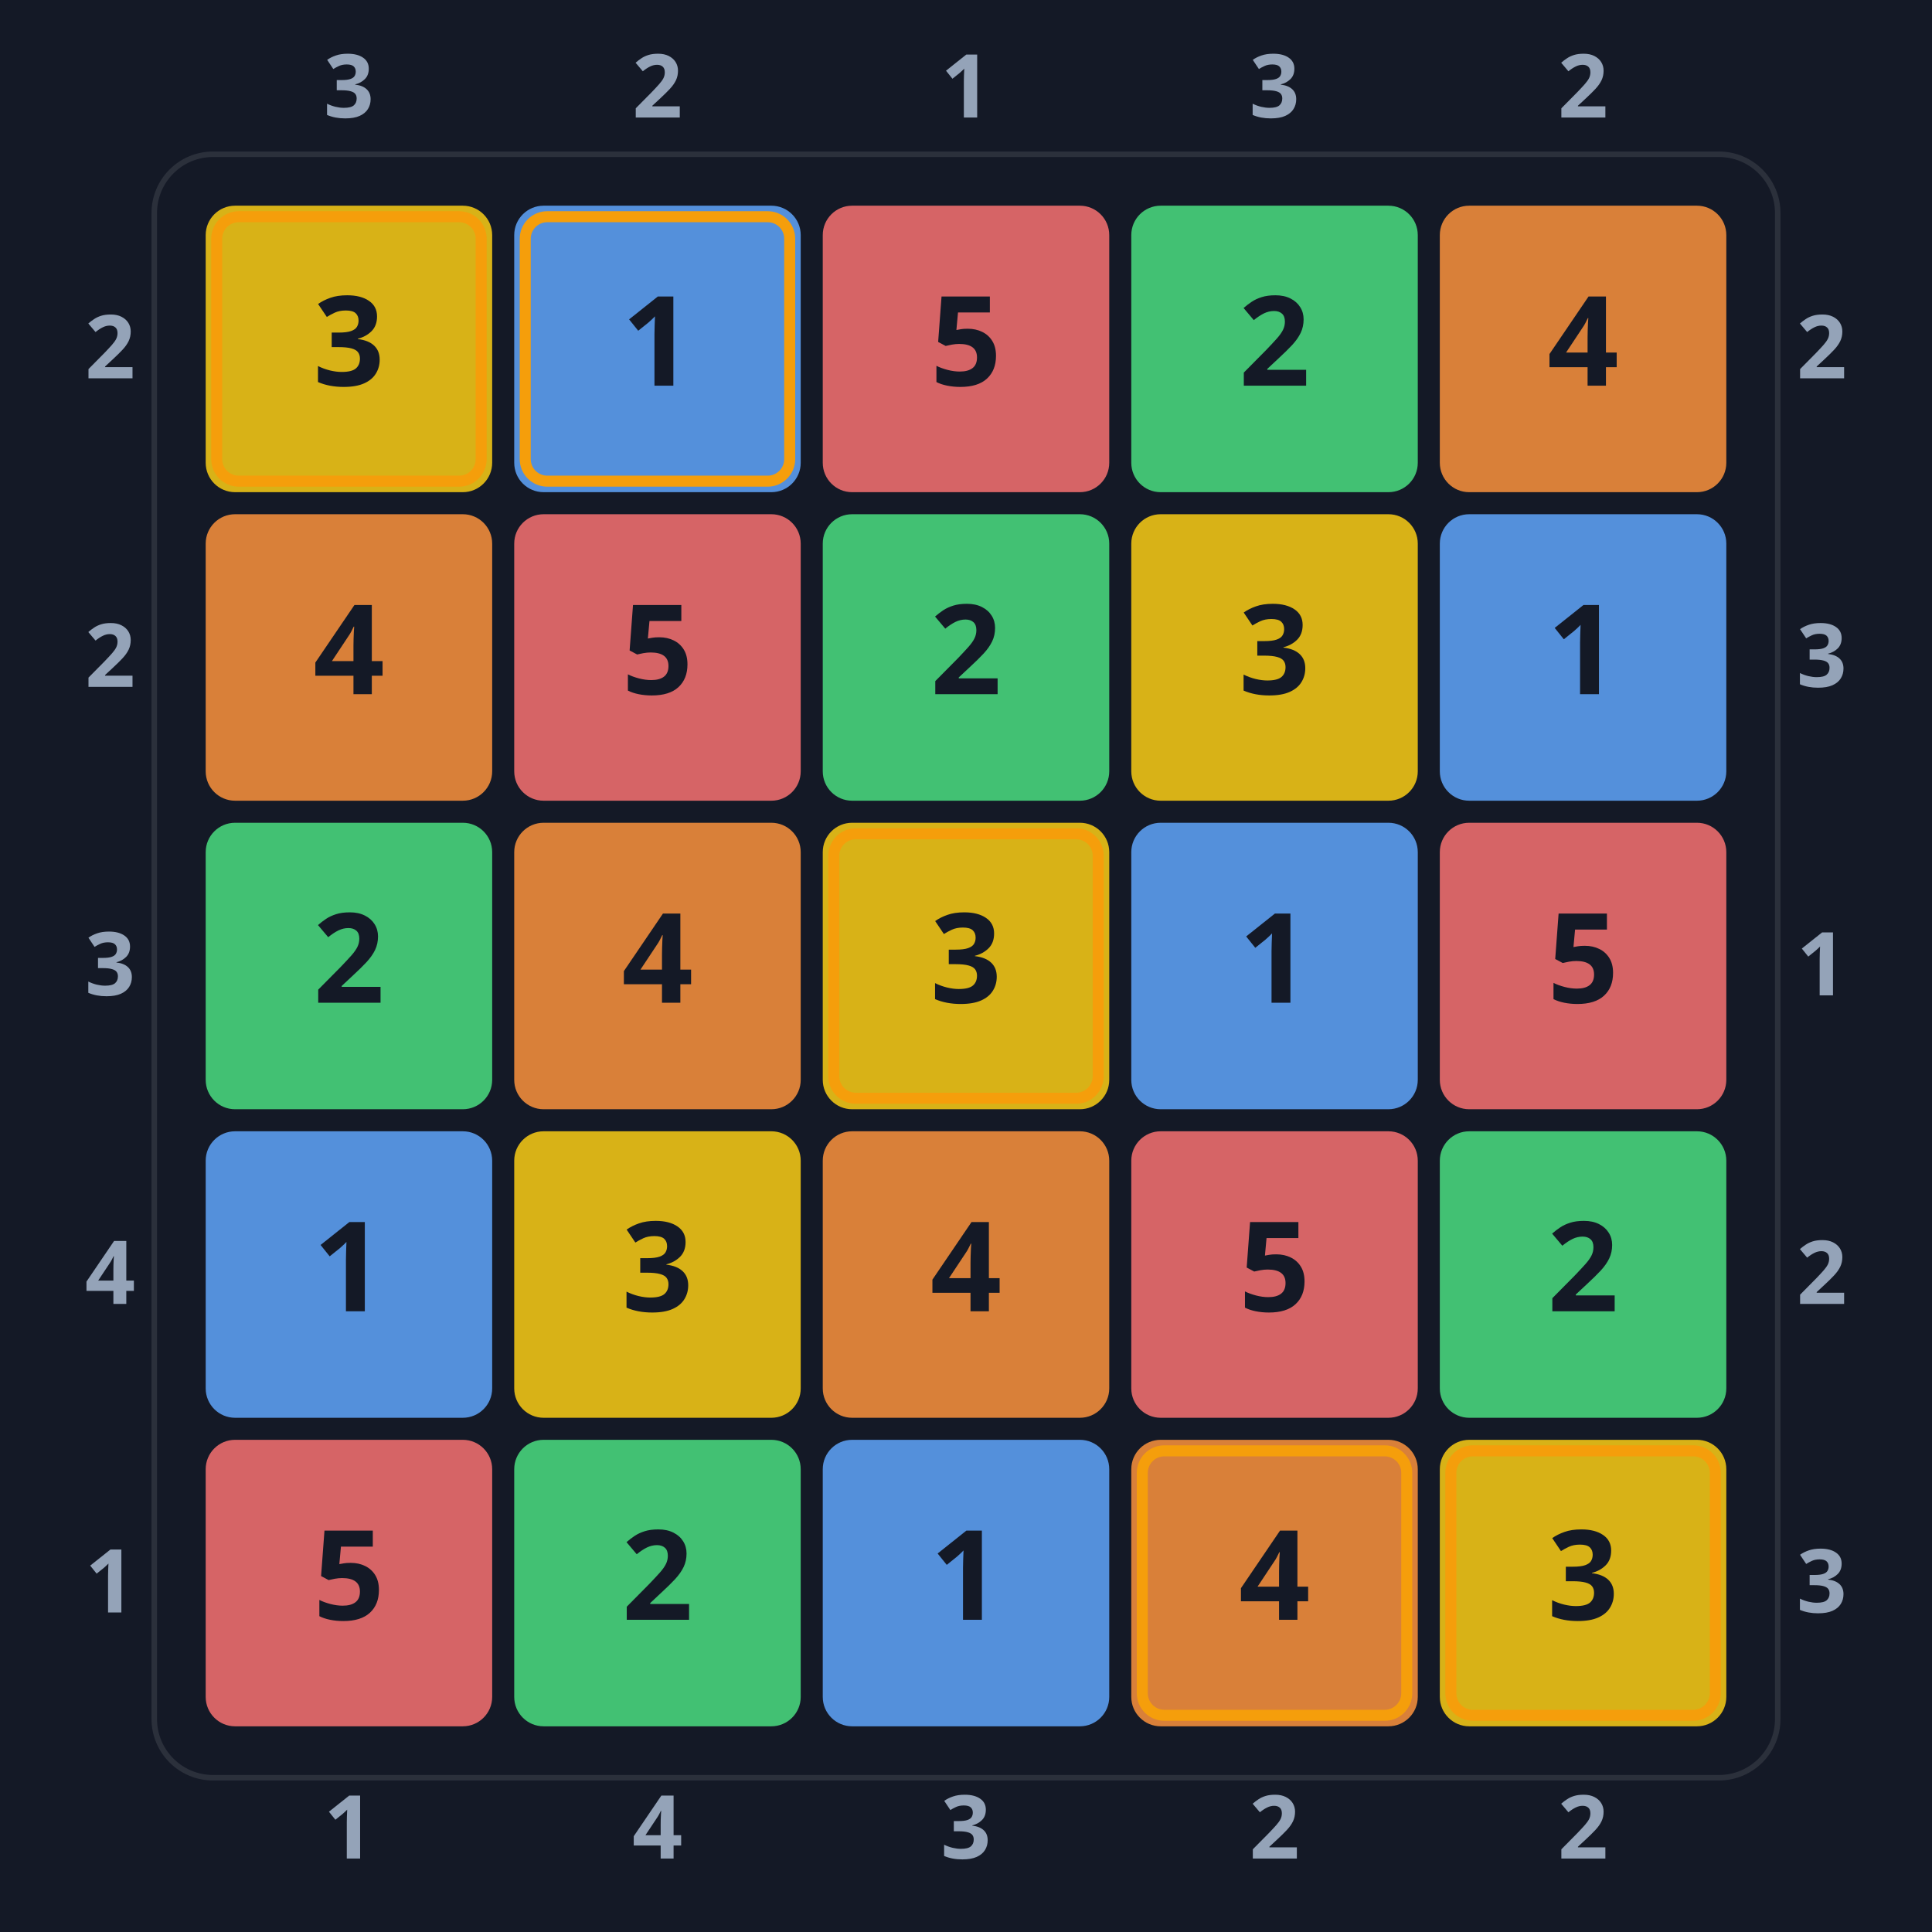
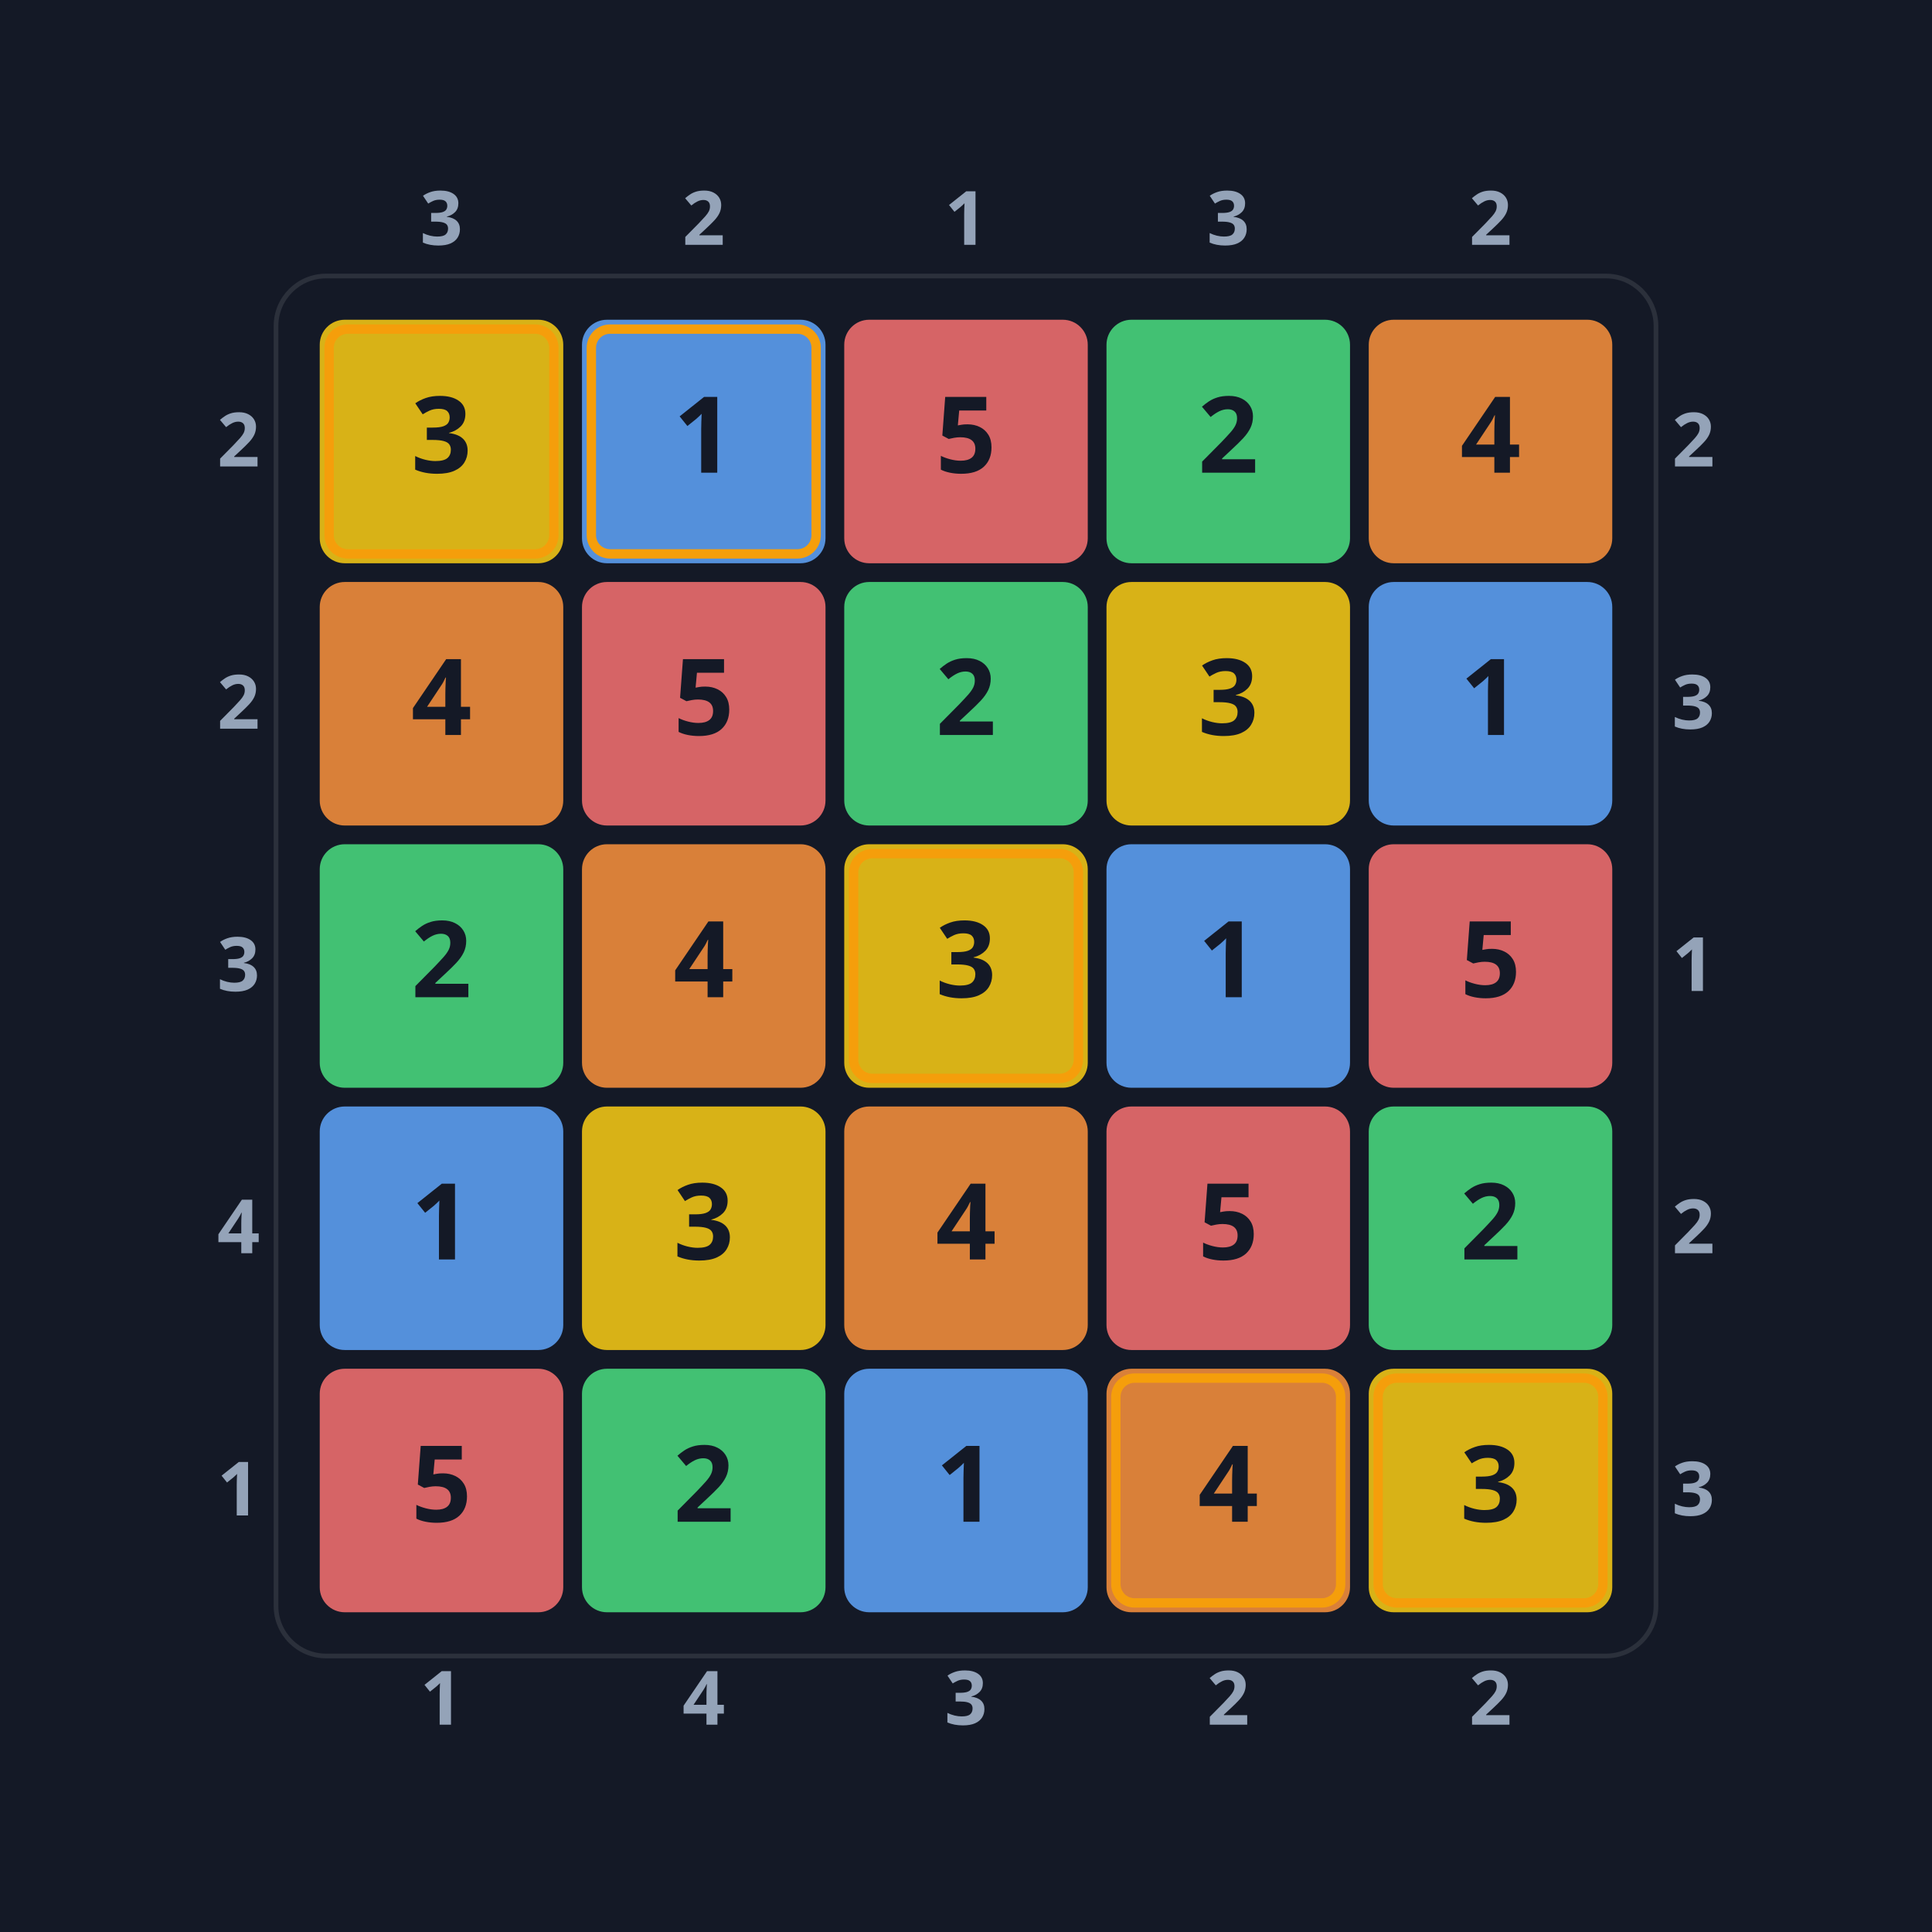
<svg xmlns="http://www.w3.org/2000/svg" width="526" height="526" viewBox="0 0 526 526">
  <rect width="526" height="526" fill="#141926" />
-   <rect x="42.0" y="42.0" width="442.0" height="442.0" rx="16" fill="#141926" stroke="rgba(255,255,255,0.1)" stroke-width="1.5" />
-   <text x="95.0" y="32.0" text-anchor="middle" font-family="Nunito, sans-serif" font-weight="800" font-size="24" fill="#94A3B8">3</text>
-   <text x="95.0" y="506.0" text-anchor="middle" font-family="Nunito, sans-serif" font-weight="800" font-size="24" fill="#94A3B8">1</text>
-   <text x="179.0" y="32.0" text-anchor="middle" font-family="Nunito, sans-serif" font-weight="800" font-size="24" fill="#94A3B8">2</text>
-   <text x="179.0" y="506.0" text-anchor="middle" font-family="Nunito, sans-serif" font-weight="800" font-size="24" fill="#94A3B8">4</text>
-   <text x="263.0" y="32.0" text-anchor="middle" font-family="Nunito, sans-serif" font-weight="800" font-size="24" fill="#94A3B8">1</text>
-   <text x="263.0" y="506.0" text-anchor="middle" font-family="Nunito, sans-serif" font-weight="800" font-size="24" fill="#94A3B8">3</text>
-   <text x="347.0" y="32.0" text-anchor="middle" font-family="Nunito, sans-serif" font-weight="800" font-size="24" fill="#94A3B8">3</text>
-   <text x="347.0" y="506.0" text-anchor="middle" font-family="Nunito, sans-serif" font-weight="800" font-size="24" fill="#94A3B8">2</text>
-   <text x="431.0" y="32.0" text-anchor="middle" font-family="Nunito, sans-serif" font-weight="800" font-size="24" fill="#94A3B8">2</text>
-   <text x="431.0" y="506.0" text-anchor="middle" font-family="Nunito, sans-serif" font-weight="800" font-size="24" fill="#94A3B8">2</text>
-   <text x="30.0" y="103.0" text-anchor="middle" font-family="Nunito, sans-serif" font-weight="800" font-size="24" fill="#94A3B8">2</text>
-   <text x="496.0" y="103.0" text-anchor="middle" font-family="Nunito, sans-serif" font-weight="800" font-size="24" fill="#94A3B8">2</text>
-   <text x="30.0" y="187.0" text-anchor="middle" font-family="Nunito, sans-serif" font-weight="800" font-size="24" fill="#94A3B8">2</text>
-   <text x="496.0" y="187.0" text-anchor="middle" font-family="Nunito, sans-serif" font-weight="800" font-size="24" fill="#94A3B8">3</text>
-   <text x="30.0" y="271.0" text-anchor="middle" font-family="Nunito, sans-serif" font-weight="800" font-size="24" fill="#94A3B8">3</text>
-   <text x="496.0" y="271.0" text-anchor="middle" font-family="Nunito, sans-serif" font-weight="800" font-size="24" fill="#94A3B8">1</text>
-   <text x="30.0" y="355.0" text-anchor="middle" font-family="Nunito, sans-serif" font-weight="800" font-size="24" fill="#94A3B8">4</text>
-   <text x="496.0" y="355.0" text-anchor="middle" font-family="Nunito, sans-serif" font-weight="800" font-size="24" fill="#94A3B8">2</text>
-   <text x="30.0" y="439.0" text-anchor="middle" font-family="Nunito, sans-serif" font-weight="800" font-size="24" fill="#94A3B8">1</text>
-   <text x="496.0" y="439.0" text-anchor="middle" font-family="Nunito, sans-serif" font-weight="800" font-size="24" fill="#94A3B8">3</text>
-   <rect x="56.0" y="56.0" width="78.0" height="78.0" rx="8" fill="#FACC15" fill-opacity="0.85" />
-   <rect x="59.0" y="59.0" width="72.0" height="72.0" rx="6" fill="none" stroke="#F59E0B" stroke-width="3" />
-   <text x="95.0" y="105.0" text-anchor="middle" font-family="Nunito, sans-serif" font-weight="800" font-size="34" fill="#141926">3</text>
-   <rect x="140.0" y="56.0" width="78.0" height="78.0" rx="8" fill="#60A5FA" fill-opacity="0.85" />
-   <rect x="143.0" y="59.0" width="72.0" height="72.0" rx="6" fill="none" stroke="#F59E0B" stroke-width="3" />
-   <text x="179.0" y="105.0" text-anchor="middle" font-family="Nunito, sans-serif" font-weight="800" font-size="34" fill="#141926">1</text>
-   <rect x="224.0" y="56.0" width="78.0" height="78.0" rx="8" fill="#F87171" fill-opacity="0.85" />
-   <text x="263.0" y="105.0" text-anchor="middle" font-family="Nunito, sans-serif" font-weight="800" font-size="34" fill="#141926">5</text>
-   <rect x="308.0" y="56.0" width="78.0" height="78.0" rx="8" fill="#4ADE80" fill-opacity="0.85" />
-   <text x="347.0" y="105.0" text-anchor="middle" font-family="Nunito, sans-serif" font-weight="800" font-size="34" fill="#141926">2</text>
-   <rect x="392.0" y="56.0" width="78.0" height="78.0" rx="8" fill="#FB923C" fill-opacity="0.85" />
-   <text x="431.0" y="105.0" text-anchor="middle" font-family="Nunito, sans-serif" font-weight="800" font-size="34" fill="#141926">4</text>
-   <rect x="56.0" y="140.0" width="78.0" height="78.0" rx="8" fill="#FB923C" fill-opacity="0.85" />
-   <text x="95.0" y="189.0" text-anchor="middle" font-family="Nunito, sans-serif" font-weight="800" font-size="34" fill="#141926">4</text>
-   <rect x="140.0" y="140.0" width="78.0" height="78.0" rx="8" fill="#F87171" fill-opacity="0.85" />
-   <text x="179.0" y="189.0" text-anchor="middle" font-family="Nunito, sans-serif" font-weight="800" font-size="34" fill="#141926">5</text>
-   <rect x="224.0" y="140.0" width="78.0" height="78.0" rx="8" fill="#4ADE80" fill-opacity="0.85" />
-   <text x="263.0" y="189.0" text-anchor="middle" font-family="Nunito, sans-serif" font-weight="800" font-size="34" fill="#141926">2</text>
-   <rect x="308.0" y="140.0" width="78.0" height="78.0" rx="8" fill="#FACC15" fill-opacity="0.85" />
-   <text x="347.0" y="189.0" text-anchor="middle" font-family="Nunito, sans-serif" font-weight="800" font-size="34" fill="#141926">3</text>
-   <rect x="392.0" y="140.0" width="78.0" height="78.0" rx="8" fill="#60A5FA" fill-opacity="0.85" />
-   <text x="431.0" y="189.0" text-anchor="middle" font-family="Nunito, sans-serif" font-weight="800" font-size="34" fill="#141926">1</text>
-   <rect x="56.0" y="224.0" width="78.0" height="78.0" rx="8" fill="#4ADE80" fill-opacity="0.85" />
-   <text x="95.0" y="273.0" text-anchor="middle" font-family="Nunito, sans-serif" font-weight="800" font-size="34" fill="#141926">2</text>
-   <rect x="140.0" y="224.0" width="78.0" height="78.0" rx="8" fill="#FB923C" fill-opacity="0.85" />
-   <text x="179.0" y="273.0" text-anchor="middle" font-family="Nunito, sans-serif" font-weight="800" font-size="34" fill="#141926">4</text>
-   <rect x="224.0" y="224.0" width="78.0" height="78.0" rx="8" fill="#FACC15" fill-opacity="0.85" />
-   <rect x="227.0" y="227.0" width="72.0" height="72.0" rx="6" fill="none" stroke="#F59E0B" stroke-width="3" />
-   <text x="263.0" y="273.0" text-anchor="middle" font-family="Nunito, sans-serif" font-weight="800" font-size="34" fill="#141926">3</text>
-   <rect x="308.0" y="224.0" width="78.0" height="78.0" rx="8" fill="#60A5FA" fill-opacity="0.85" />
-   <text x="347.0" y="273.0" text-anchor="middle" font-family="Nunito, sans-serif" font-weight="800" font-size="34" fill="#141926">1</text>
-   <rect x="392.0" y="224.0" width="78.0" height="78.0" rx="8" fill="#F87171" fill-opacity="0.85" />
-   <text x="431.0" y="273.0" text-anchor="middle" font-family="Nunito, sans-serif" font-weight="800" font-size="34" fill="#141926">5</text>
-   <rect x="56.0" y="308.0" width="78.0" height="78.0" rx="8" fill="#60A5FA" fill-opacity="0.85" />
-   <text x="95.0" y="357.0" text-anchor="middle" font-family="Nunito, sans-serif" font-weight="800" font-size="34" fill="#141926">1</text>
-   <rect x="140.0" y="308.0" width="78.0" height="78.0" rx="8" fill="#FACC15" fill-opacity="0.85" />
-   <text x="179.0" y="357.0" text-anchor="middle" font-family="Nunito, sans-serif" font-weight="800" font-size="34" fill="#141926">3</text>
-   <rect x="224.0" y="308.0" width="78.0" height="78.0" rx="8" fill="#FB923C" fill-opacity="0.85" />
-   <text x="263.0" y="357.0" text-anchor="middle" font-family="Nunito, sans-serif" font-weight="800" font-size="34" fill="#141926">4</text>
-   <rect x="308.0" y="308.0" width="78.0" height="78.0" rx="8" fill="#F87171" fill-opacity="0.85" />
-   <text x="347.0" y="357.0" text-anchor="middle" font-family="Nunito, sans-serif" font-weight="800" font-size="34" fill="#141926">5</text>
-   <rect x="392.0" y="308.0" width="78.0" height="78.0" rx="8" fill="#4ADE80" fill-opacity="0.85" />
-   <text x="431.0" y="357.0" text-anchor="middle" font-family="Nunito, sans-serif" font-weight="800" font-size="34" fill="#141926">2</text>
-   <rect x="56.0" y="392.0" width="78.0" height="78.0" rx="8" fill="#F87171" fill-opacity="0.85" />
-   <text x="95.0" y="441.0" text-anchor="middle" font-family="Nunito, sans-serif" font-weight="800" font-size="34" fill="#141926">5</text>
-   <rect x="140.0" y="392.0" width="78.0" height="78.0" rx="8" fill="#4ADE80" fill-opacity="0.85" />
-   <text x="179.0" y="441.0" text-anchor="middle" font-family="Nunito, sans-serif" font-weight="800" font-size="34" fill="#141926">2</text>
-   <rect x="224.0" y="392.0" width="78.0" height="78.0" rx="8" fill="#60A5FA" fill-opacity="0.85" />
-   <text x="263.0" y="441.0" text-anchor="middle" font-family="Nunito, sans-serif" font-weight="800" font-size="34" fill="#141926">1</text>
-   <rect x="308.0" y="392.0" width="78.0" height="78.0" rx="8" fill="#FB923C" fill-opacity="0.85" />
-   <rect x="311.0" y="395.0" width="72.0" height="72.0" rx="6" fill="none" stroke="#F59E0B" stroke-width="3" />
-   <text x="347.0" y="441.0" text-anchor="middle" font-family="Nunito, sans-serif" font-weight="800" font-size="34" fill="#141926">4</text>
-   <rect x="392.0" y="392.0" width="78.0" height="78.0" rx="8" fill="#FACC15" fill-opacity="0.85" />
-   <rect x="395.0" y="395.0" width="72.0" height="72.0" rx="6" fill="none" stroke="#F59E0B" stroke-width="3" />
-   <text x="431.0" y="441.0" text-anchor="middle" font-family="Nunito, sans-serif" font-weight="800" font-size="34" fill="#141926">3</text>
+   <g transform="translate(263,263) scale(0.85) translate(-263,-263)">
+     <rect x="42.0" y="42.0" width="442.0" height="442.0" rx="16" fill="#141926" stroke="rgba(255,255,255,0.1)" stroke-width="1.5" />
+     <text x="95.0" y="32.0" text-anchor="middle" font-family="Nunito, sans-serif" font-weight="800" font-size="24" fill="#94A3B8">3</text>
+     <text x="95.0" y="506.0" text-anchor="middle" font-family="Nunito, sans-serif" font-weight="800" font-size="24" fill="#94A3B8">1</text>
+     <text x="179.0" y="32.0" text-anchor="middle" font-family="Nunito, sans-serif" font-weight="800" font-size="24" fill="#94A3B8">2</text>
+     <text x="179.0" y="506.0" text-anchor="middle" font-family="Nunito, sans-serif" font-weight="800" font-size="24" fill="#94A3B8">4</text>
+     <text x="263.0" y="32.0" text-anchor="middle" font-family="Nunito, sans-serif" font-weight="800" font-size="24" fill="#94A3B8">1</text>
+     <text x="263.0" y="506.0" text-anchor="middle" font-family="Nunito, sans-serif" font-weight="800" font-size="24" fill="#94A3B8">3</text>
+     <text x="347.0" y="32.0" text-anchor="middle" font-family="Nunito, sans-serif" font-weight="800" font-size="24" fill="#94A3B8">3</text>
+     <text x="347.0" y="506.0" text-anchor="middle" font-family="Nunito, sans-serif" font-weight="800" font-size="24" fill="#94A3B8">2</text>
+     <text x="431.0" y="32.0" text-anchor="middle" font-family="Nunito, sans-serif" font-weight="800" font-size="24" fill="#94A3B8">2</text>
+     <text x="431.0" y="506.0" text-anchor="middle" font-family="Nunito, sans-serif" font-weight="800" font-size="24" fill="#94A3B8">2</text>
+     <text x="30.0" y="103.0" text-anchor="middle" font-family="Nunito, sans-serif" font-weight="800" font-size="24" fill="#94A3B8">2</text>
+     <text x="496.0" y="103.0" text-anchor="middle" font-family="Nunito, sans-serif" font-weight="800" font-size="24" fill="#94A3B8">2</text>
+     <text x="30.0" y="187.0" text-anchor="middle" font-family="Nunito, sans-serif" font-weight="800" font-size="24" fill="#94A3B8">2</text>
+     <text x="496.0" y="187.0" text-anchor="middle" font-family="Nunito, sans-serif" font-weight="800" font-size="24" fill="#94A3B8">3</text>
+     <text x="30.0" y="271.0" text-anchor="middle" font-family="Nunito, sans-serif" font-weight="800" font-size="24" fill="#94A3B8">3</text>
+     <text x="496.0" y="271.0" text-anchor="middle" font-family="Nunito, sans-serif" font-weight="800" font-size="24" fill="#94A3B8">1</text>
+     <text x="30.0" y="355.0" text-anchor="middle" font-family="Nunito, sans-serif" font-weight="800" font-size="24" fill="#94A3B8">4</text>
+     <text x="496.0" y="355.0" text-anchor="middle" font-family="Nunito, sans-serif" font-weight="800" font-size="24" fill="#94A3B8">2</text>
+     <text x="30.0" y="439.0" text-anchor="middle" font-family="Nunito, sans-serif" font-weight="800" font-size="24" fill="#94A3B8">1</text>
+     <text x="496.0" y="439.0" text-anchor="middle" font-family="Nunito, sans-serif" font-weight="800" font-size="24" fill="#94A3B8">3</text>
+     <rect x="56.0" y="56.0" width="78.0" height="78.0" rx="8" fill="#FACC15" fill-opacity="0.85" />
+     <rect x="59.0" y="59.0" width="72.0" height="72.0" rx="6" fill="none" stroke="#F59E0B" stroke-width="3" />
+     <text x="95.0" y="105.0" text-anchor="middle" font-family="Nunito, sans-serif" font-weight="800" font-size="34" fill="#141926">3</text>
+     <rect x="140.0" y="56.0" width="78.0" height="78.0" rx="8" fill="#60A5FA" fill-opacity="0.85" />
+     <rect x="143.0" y="59.0" width="72.0" height="72.0" rx="6" fill="none" stroke="#F59E0B" stroke-width="3" />
+     <text x="179.0" y="105.0" text-anchor="middle" font-family="Nunito, sans-serif" font-weight="800" font-size="34" fill="#141926">1</text>
+     <rect x="224.0" y="56.0" width="78.0" height="78.0" rx="8" fill="#F87171" fill-opacity="0.85" />
+     <text x="263.0" y="105.0" text-anchor="middle" font-family="Nunito, sans-serif" font-weight="800" font-size="34" fill="#141926">5</text>
+     <rect x="308.0" y="56.0" width="78.0" height="78.0" rx="8" fill="#4ADE80" fill-opacity="0.85" />
+     <text x="347.0" y="105.0" text-anchor="middle" font-family="Nunito, sans-serif" font-weight="800" font-size="34" fill="#141926">2</text>
+     <rect x="392.0" y="56.0" width="78.0" height="78.0" rx="8" fill="#FB923C" fill-opacity="0.85" />
+     <text x="431.0" y="105.0" text-anchor="middle" font-family="Nunito, sans-serif" font-weight="800" font-size="34" fill="#141926">4</text>
+     <rect x="56.0" y="140.0" width="78.0" height="78.0" rx="8" fill="#FB923C" fill-opacity="0.85" />
+     <text x="95.0" y="189.0" text-anchor="middle" font-family="Nunito, sans-serif" font-weight="800" font-size="34" fill="#141926">4</text>
+     <rect x="140.0" y="140.0" width="78.0" height="78.0" rx="8" fill="#F87171" fill-opacity="0.85" />
+     <text x="179.0" y="189.0" text-anchor="middle" font-family="Nunito, sans-serif" font-weight="800" font-size="34" fill="#141926">5</text>
+     <rect x="224.0" y="140.0" width="78.0" height="78.0" rx="8" fill="#4ADE80" fill-opacity="0.85" />
+     <text x="263.0" y="189.0" text-anchor="middle" font-family="Nunito, sans-serif" font-weight="800" font-size="34" fill="#141926">2</text>
+     <rect x="308.0" y="140.0" width="78.0" height="78.0" rx="8" fill="#FACC15" fill-opacity="0.85" />
+     <text x="347.0" y="189.0" text-anchor="middle" font-family="Nunito, sans-serif" font-weight="800" font-size="34" fill="#141926">3</text>
+     <rect x="392.0" y="140.0" width="78.0" height="78.0" rx="8" fill="#60A5FA" fill-opacity="0.85" />
+     <text x="431.0" y="189.0" text-anchor="middle" font-family="Nunito, sans-serif" font-weight="800" font-size="34" fill="#141926">1</text>
+     <rect x="56.0" y="224.0" width="78.0" height="78.0" rx="8" fill="#4ADE80" fill-opacity="0.85" />
+     <text x="95.0" y="273.0" text-anchor="middle" font-family="Nunito, sans-serif" font-weight="800" font-size="34" fill="#141926">2</text>
+     <rect x="140.0" y="224.0" width="78.0" height="78.0" rx="8" fill="#FB923C" fill-opacity="0.85" />
+     <text x="179.0" y="273.0" text-anchor="middle" font-family="Nunito, sans-serif" font-weight="800" font-size="34" fill="#141926">4</text>
+     <rect x="224.0" y="224.0" width="78.0" height="78.0" rx="8" fill="#FACC15" fill-opacity="0.85" />
+     <rect x="227.0" y="227.0" width="72.0" height="72.0" rx="6" fill="none" stroke="#F59E0B" stroke-width="3" />
+     <text x="263.0" y="273.0" text-anchor="middle" font-family="Nunito, sans-serif" font-weight="800" font-size="34" fill="#141926">3</text>
+     <rect x="308.0" y="224.0" width="78.0" height="78.0" rx="8" fill="#60A5FA" fill-opacity="0.85" />
+     <text x="347.0" y="273.0" text-anchor="middle" font-family="Nunito, sans-serif" font-weight="800" font-size="34" fill="#141926">1</text>
+     <rect x="392.0" y="224.0" width="78.0" height="78.0" rx="8" fill="#F87171" fill-opacity="0.85" />
+     <text x="431.0" y="273.0" text-anchor="middle" font-family="Nunito, sans-serif" font-weight="800" font-size="34" fill="#141926">5</text>
+     <rect x="56.0" y="308.0" width="78.0" height="78.0" rx="8" fill="#60A5FA" fill-opacity="0.85" />
+     <text x="95.0" y="357.0" text-anchor="middle" font-family="Nunito, sans-serif" font-weight="800" font-size="34" fill="#141926">1</text>
+     <rect x="140.0" y="308.0" width="78.0" height="78.0" rx="8" fill="#FACC15" fill-opacity="0.85" />
+     <text x="179.0" y="357.0" text-anchor="middle" font-family="Nunito, sans-serif" font-weight="800" font-size="34" fill="#141926">3</text>
+     <rect x="224.0" y="308.0" width="78.0" height="78.0" rx="8" fill="#FB923C" fill-opacity="0.85" />
+     <text x="263.0" y="357.0" text-anchor="middle" font-family="Nunito, sans-serif" font-weight="800" font-size="34" fill="#141926">4</text>
+     <rect x="308.0" y="308.0" width="78.0" height="78.0" rx="8" fill="#F87171" fill-opacity="0.85" />
+     <text x="347.0" y="357.0" text-anchor="middle" font-family="Nunito, sans-serif" font-weight="800" font-size="34" fill="#141926">5</text>
+     <rect x="392.0" y="308.0" width="78.0" height="78.0" rx="8" fill="#4ADE80" fill-opacity="0.85" />
+     <text x="431.0" y="357.0" text-anchor="middle" font-family="Nunito, sans-serif" font-weight="800" font-size="34" fill="#141926">2</text>
+     <rect x="56.0" y="392.0" width="78.0" height="78.0" rx="8" fill="#F87171" fill-opacity="0.85" />
+     <text x="95.0" y="441.0" text-anchor="middle" font-family="Nunito, sans-serif" font-weight="800" font-size="34" fill="#141926">5</text>
+     <rect x="140.0" y="392.0" width="78.0" height="78.0" rx="8" fill="#4ADE80" fill-opacity="0.85" />
+     <text x="179.0" y="441.0" text-anchor="middle" font-family="Nunito, sans-serif" font-weight="800" font-size="34" fill="#141926">2</text>
+     <rect x="224.0" y="392.0" width="78.0" height="78.0" rx="8" fill="#60A5FA" fill-opacity="0.85" />
+     <text x="263.0" y="441.0" text-anchor="middle" font-family="Nunito, sans-serif" font-weight="800" font-size="34" fill="#141926">1</text>
+     <rect x="308.0" y="392.0" width="78.0" height="78.0" rx="8" fill="#FB923C" fill-opacity="0.85" />
+     <rect x="311.0" y="395.0" width="72.0" height="72.0" rx="6" fill="none" stroke="#F59E0B" stroke-width="3" />
+     <text x="347.0" y="441.0" text-anchor="middle" font-family="Nunito, sans-serif" font-weight="800" font-size="34" fill="#141926">4</text>
+     <rect x="392.0" y="392.0" width="78.0" height="78.0" rx="8" fill="#FACC15" fill-opacity="0.85" />
+     <rect x="395.0" y="395.0" width="72.0" height="72.0" rx="6" fill="none" stroke="#F59E0B" stroke-width="3" />
+     <text x="431.0" y="441.0" text-anchor="middle" font-family="Nunito, sans-serif" font-weight="800" font-size="34" fill="#141926">3</text>
+   </g>
</svg>
